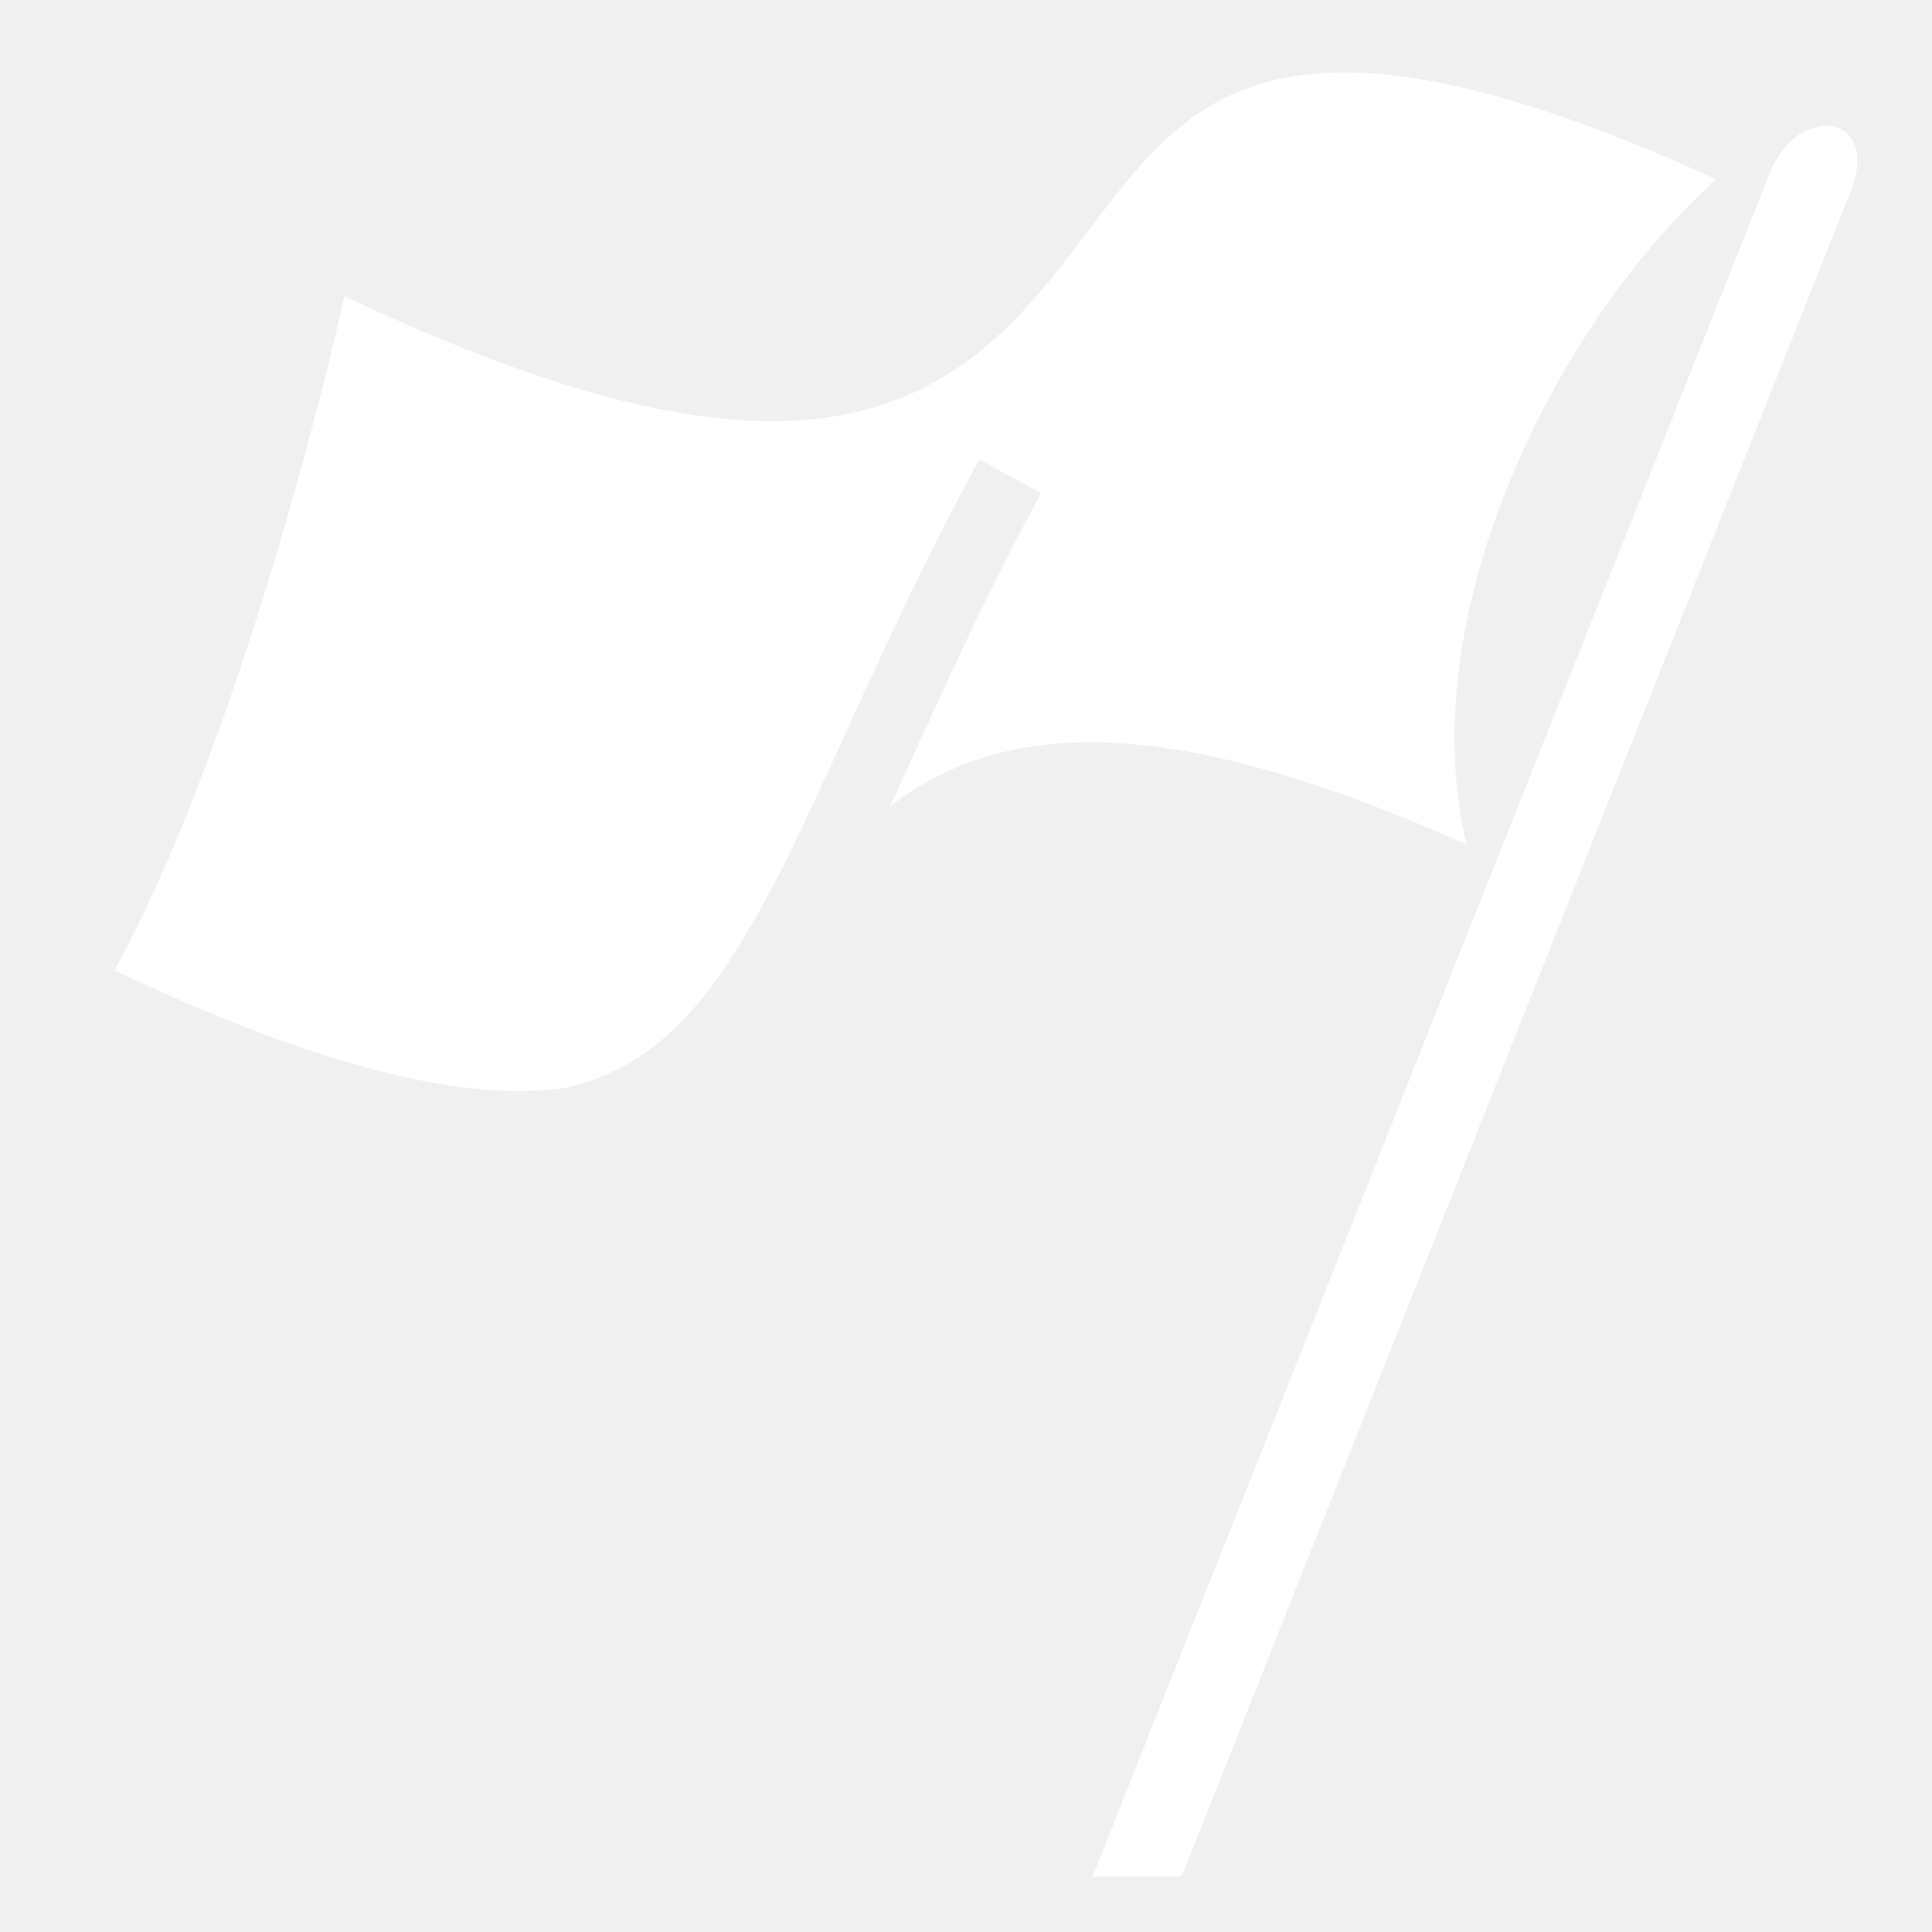
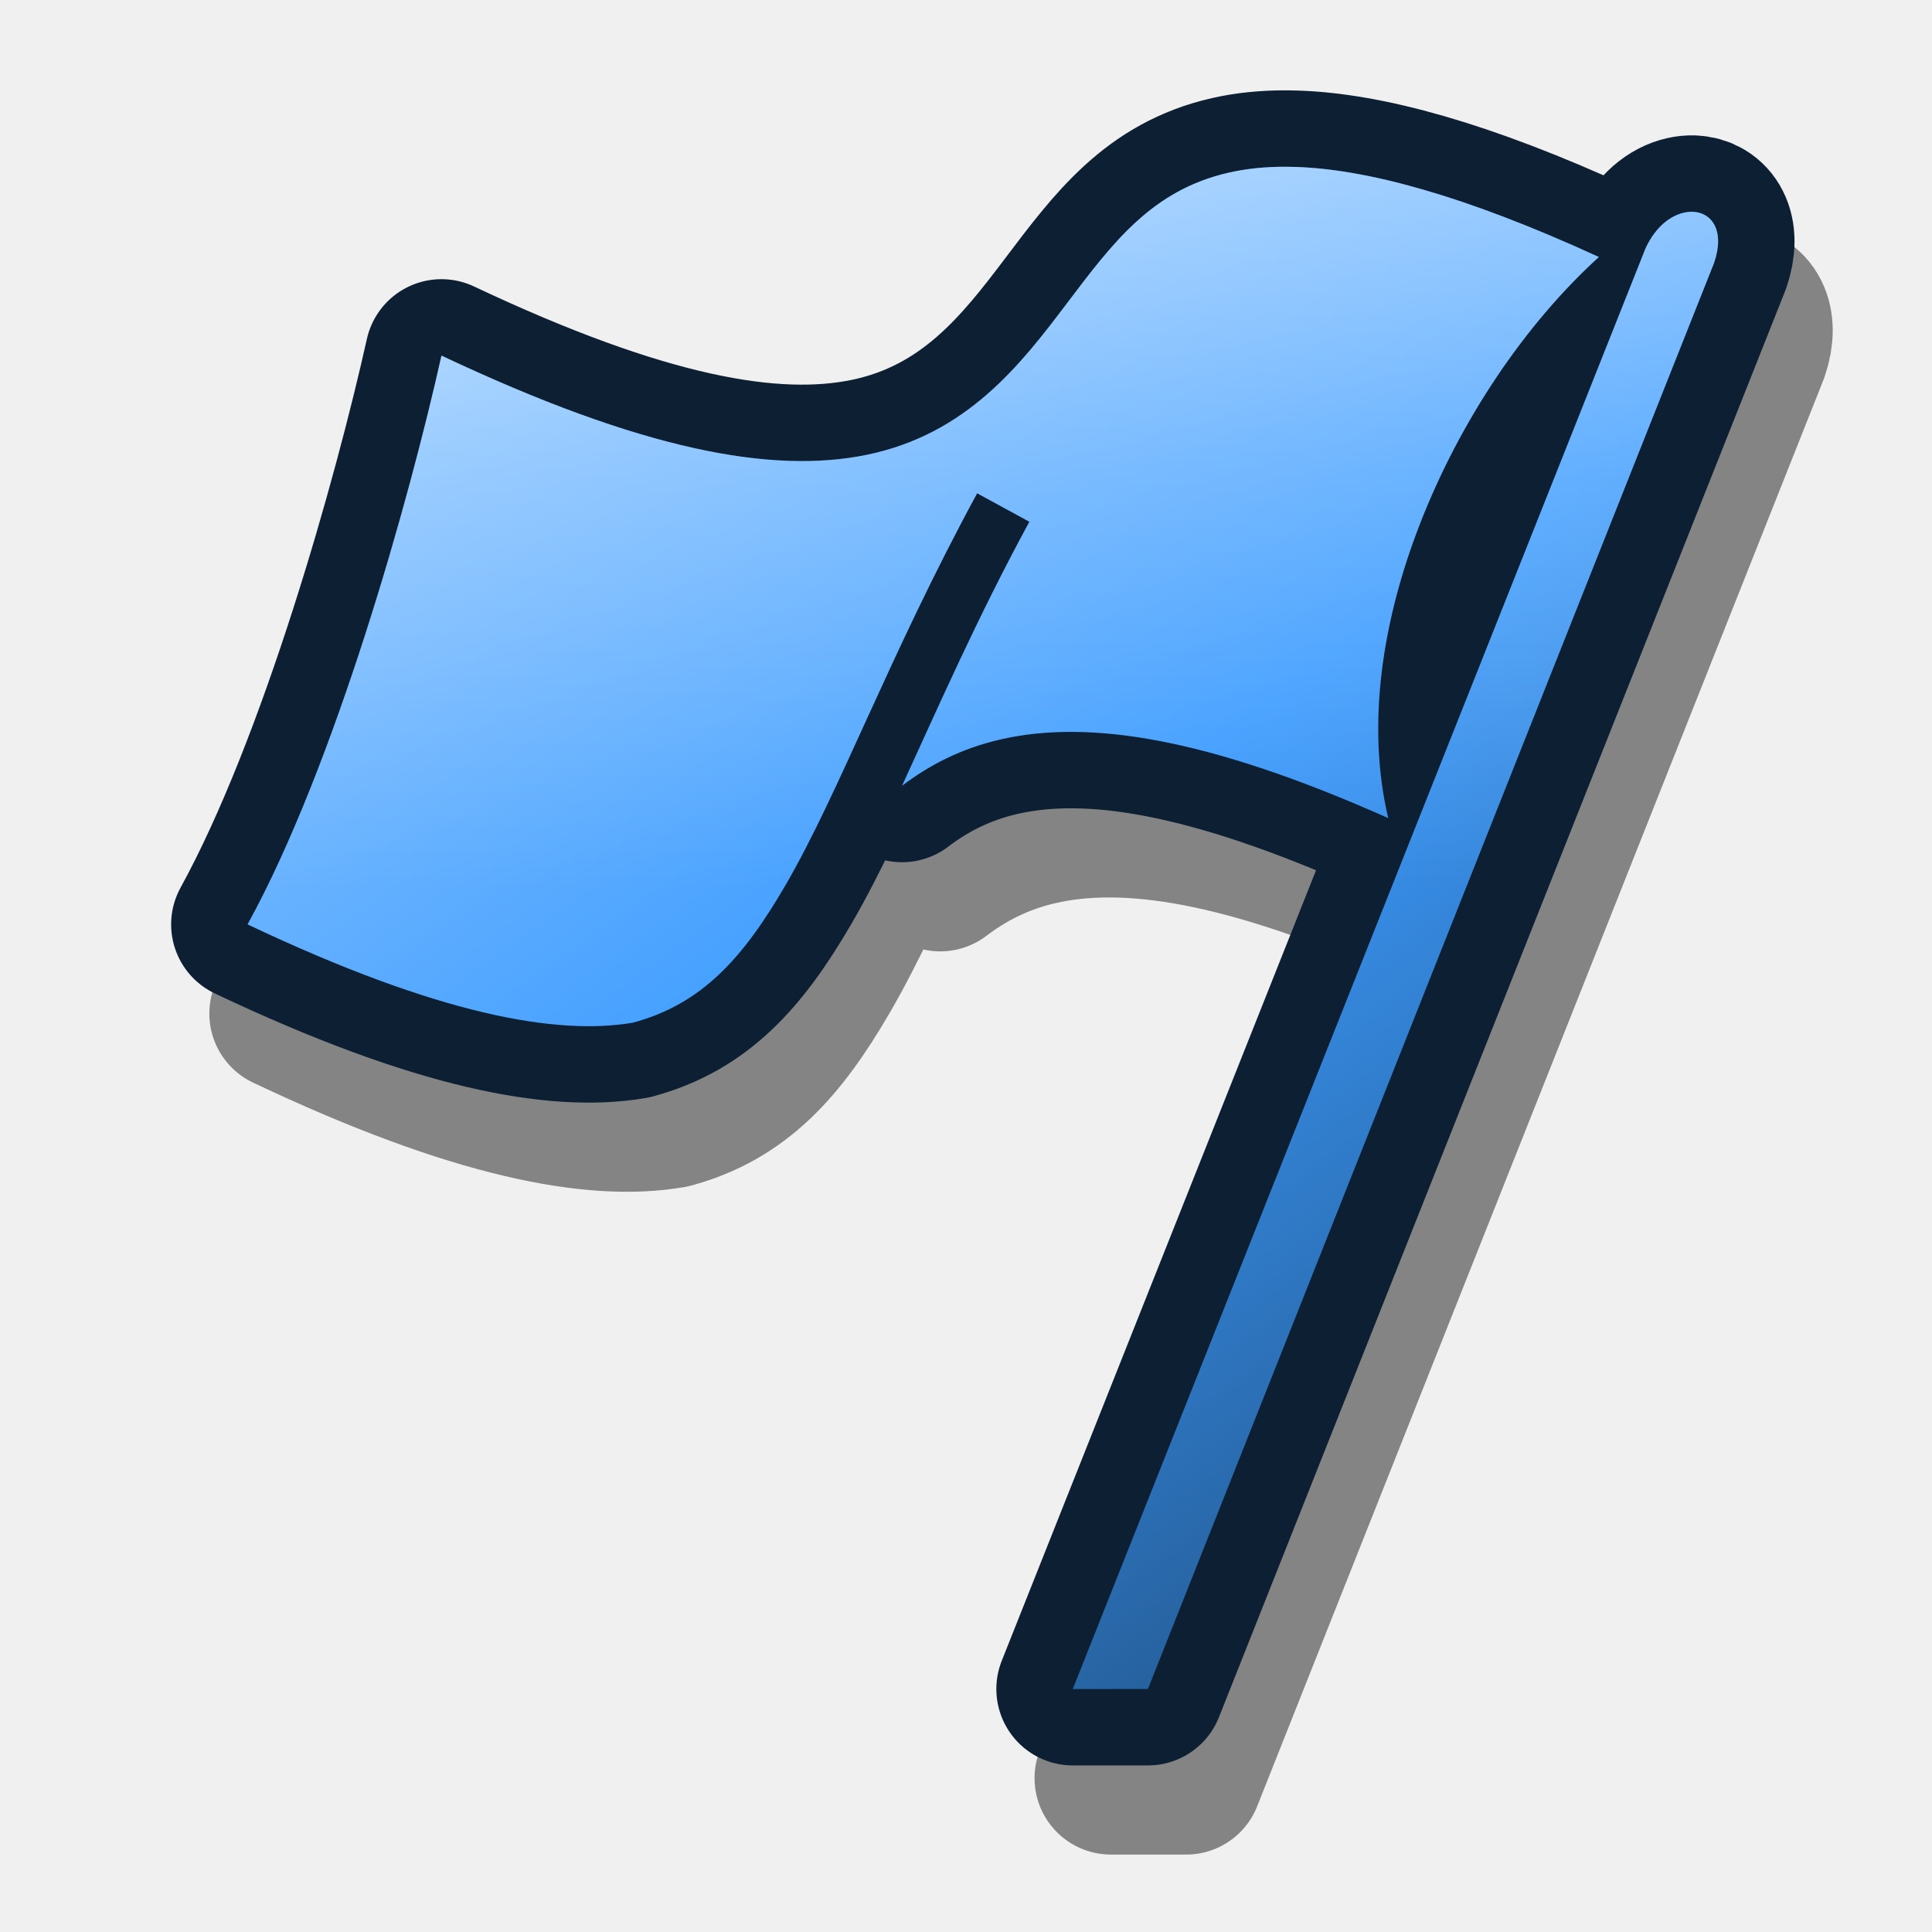
<svg xmlns="http://www.w3.org/2000/svg" viewBox="0 0 512 512">
-   <path fill="#ffffff" d="M356.688 19.188c-6.83-.032-12.837.64-18.125 1.843-24.178 5.495-36.437 21.983-50.938 41.157-14.5 19.175-31.317 40.993-62.78 47.47C195.08 115.78 154.27 108.253 91.25 78.5c-10.013 44.88-33.406 128.62-60.906 178.656 60.093 28.5 97.245 34.926 121 30.875.01 0 .02.004.03 0 21.59-5.827 34.487-20.094 47.876-43.092 17.014-29.227 32.563-72.198 60.25-123.188l16.406 8.938c-16.69 30.735-28.802 58.617-40 82.937 8.552-6.512 18.633-11.77 31.063-14.594 27.71-6.296 65.053-.495 121.655 24.75-6.932-29.276-1.885-61.913 9.875-92.218 12.686-32.69 33.038-62.907 56.28-84.03-42.595-19.553-73.152-27.554-95.124-28.282-1.01-.033-1.993-.058-2.97-.063zm127.54 14.144c-.858-.025-1.752.062-2.664.266-4.378.977-8.94 4.424-12.084 11.097L289.53 497.31h23.61L490.972 49.368c3.475-10.153-.75-15.86-6.746-16.035z" />
+   <defs>
+     <linearGradient id="g-main" gradientUnits="userSpaceOnUse" x1="96" y1="32" x2="416" y2="480">
+       <stop offset="0" stop-color="#94c9ff" />
+       <stop offset="0.5" stop-color="#3d9cff" />
+       <stop offset="1" stop-color="#22568c" />
+     </linearGradient>
+     <linearGradient id="r-main" gradientUnits="userSpaceOnUse" x1="0" y1="0" x2="0" y2="512">
+       <stop offset="0" stop-color="#fff" stop-opacity="0.45" />
+       <stop offset="0.22" stop-color="#fff" stop-opacity="0.2" />
+       <stop offset="0.48" stop-color="#fff" stop-opacity="0" />
+     </linearGradient>
+     <clipPath id="c-main">
+       <path d="M356.688 19.188c-6.83-.032-12.837.64-18.125 1.843-24.178 5.495-36.437 21.983-50.938 41.157-14.5 19.175-31.317 40.993-62.78 47.47C195.08 115.78 154.27 108.253 91.25 78.5c-10.013 44.88-33.406 128.62-60.906 178.656 60.093 28.5 97.245 34.926 121 30.875.01 0 .02.004.03 0 21.59-5.827 34.487-20.094 47.876-43.092 17.014-29.227 32.563-72.198 60.25-123.188l16.406 8.938c-16.69 30.735-28.802 58.617-40 82.937 8.552-6.512 18.633-11.77 31.063-14.594 27.71-6.296 65.053-.495 121.655 24.75-6.932-29.276-1.885-61.913 9.875-92.218 12.686-32.69 33.038-62.907 56.28-84.03-42.595-19.553-73.152-27.554-95.124-28.282-1.01-.033-1.993-.058-2.97-.063zm127.54 14.144c-.858-.025-1.752.062-2.664.266-4.378.977-8.94 4.424-12.084 11.097L289.53 497.31h23.61L490.972 49.368c3.475-10.153-.75-15.86-6.746-16.035z" />
+     </clipPath>
+   </defs>
+   <g transform="translate(40 28) scale(0.84375)">
+     <g opacity="0.45" transform="translate(12 28)">
+       <path d="M356.688 19.188c-6.83-.032-12.837.64-18.125 1.843-24.178 5.495-36.437 21.983-50.938 41.157-14.5 19.175-31.317 40.993-62.78 47.47C195.08 115.78 154.27 108.253 91.25 78.5c-10.013 44.88-33.406 128.62-60.906 178.656 60.093 28.5 97.245 34.926 121 30.875.01 0 .02.004.03 0 21.59-5.827 34.487-20.094 47.876-43.092 17.014-29.227 32.563-72.198 60.25-123.188l16.406 8.938c-16.69 30.735-28.802 58.617-40 82.937 8.552-6.512 18.633-11.77 31.063-14.594 27.71-6.296 65.053-.495 121.655 24.75-6.932-29.276-1.885-61.913 9.875-92.218 12.686-32.69 33.038-62.907 56.28-84.03-42.595-19.553-73.152-27.554-95.124-28.282-1.01-.033-1.993-.058-2.97-.063zm127.54 14.144c-.858-.025-1.752.062-2.664.266-4.378.977-8.94 4.424-12.084 11.097L289.53 497.31h23.61L490.972 49.368c3.475-10.153-.75-15.86-6.746-16.035z" fill="#000" stroke="#000" stroke-width="48" stroke-linejoin="round" />
+     </g>
+     <path d="M356.688 19.188c-6.83-.032-12.837.64-18.125 1.843-24.178 5.495-36.437 21.983-50.938 41.157-14.5 19.175-31.317 40.993-62.78 47.47C195.08 115.78 154.27 108.253 91.25 78.5c-10.013 44.88-33.406 128.62-60.906 178.656 60.093 28.5 97.245 34.926 121 30.875.01 0 .02.004.03 0 21.59-5.827 34.487-20.094 47.876-43.092 17.014-29.227 32.563-72.198 60.25-123.188l16.406 8.938c-16.69 30.735-28.802 58.617-40 82.937 8.552-6.512 18.633-11.77 31.063-14.594 27.71-6.296 65.053-.495 121.655 24.75-6.932-29.276-1.885-61.913 9.875-92.218 12.686-32.69 33.038-62.907 56.28-84.03-42.595-19.553-73.152-27.554-95.124-28.282-1.01-.033-1.993-.058-2.97-.063zm127.54 14.144c-.858-.025-1.752.062-2.664.266-4.378.977-8.94 4.424-12.084 11.097L289.53 497.31h23.61L490.972 49.368c3.475-10.153-.75-15.86-6.746-16.035z" fill="#0c1f33" stroke="#0c1f33" stroke-width="48" stroke-linejoin="round" stroke-linecap="round" />
+     <path d="M356.688 19.188c-6.83-.032-12.837.64-18.125 1.843-24.178 5.495-36.437 21.983-50.938 41.157-14.5 19.175-31.317 40.993-62.78 47.47C195.08 115.78 154.27 108.253 91.25 78.5c-10.013 44.88-33.406 128.62-60.906 178.656 60.093 28.5 97.245 34.926 121 30.875.01 0 .02.004.03 0 21.59-5.827 34.487-20.094 47.876-43.092 17.014-29.227 32.563-72.198 60.25-123.188l16.406 8.938c-16.69 30.735-28.802 58.617-40 82.937 8.552-6.512 18.633-11.77 31.063-14.594 27.71-6.296 65.053-.495 121.655 24.75-6.932-29.276-1.885-61.913 9.875-92.218 12.686-32.69 33.038-62.907 56.28-84.03-42.595-19.553-73.152-27.554-95.124-28.282-1.01-.033-1.993-.058-2.97-.063zm127.54 14.144c-.858-.025-1.752.062-2.664.266-4.378.977-8.94 4.424-12.084 11.097L289.53 497.31h23.61L490.972 49.368c3.475-10.153-.75-15.86-6.746-16.035z" fill="url(#g-main)" />
+     <rect x="0" y="0" width="512" height="512" clip-path="url(#c-main)" fill="url(#r-main)" />
+   </g>
</svg>
